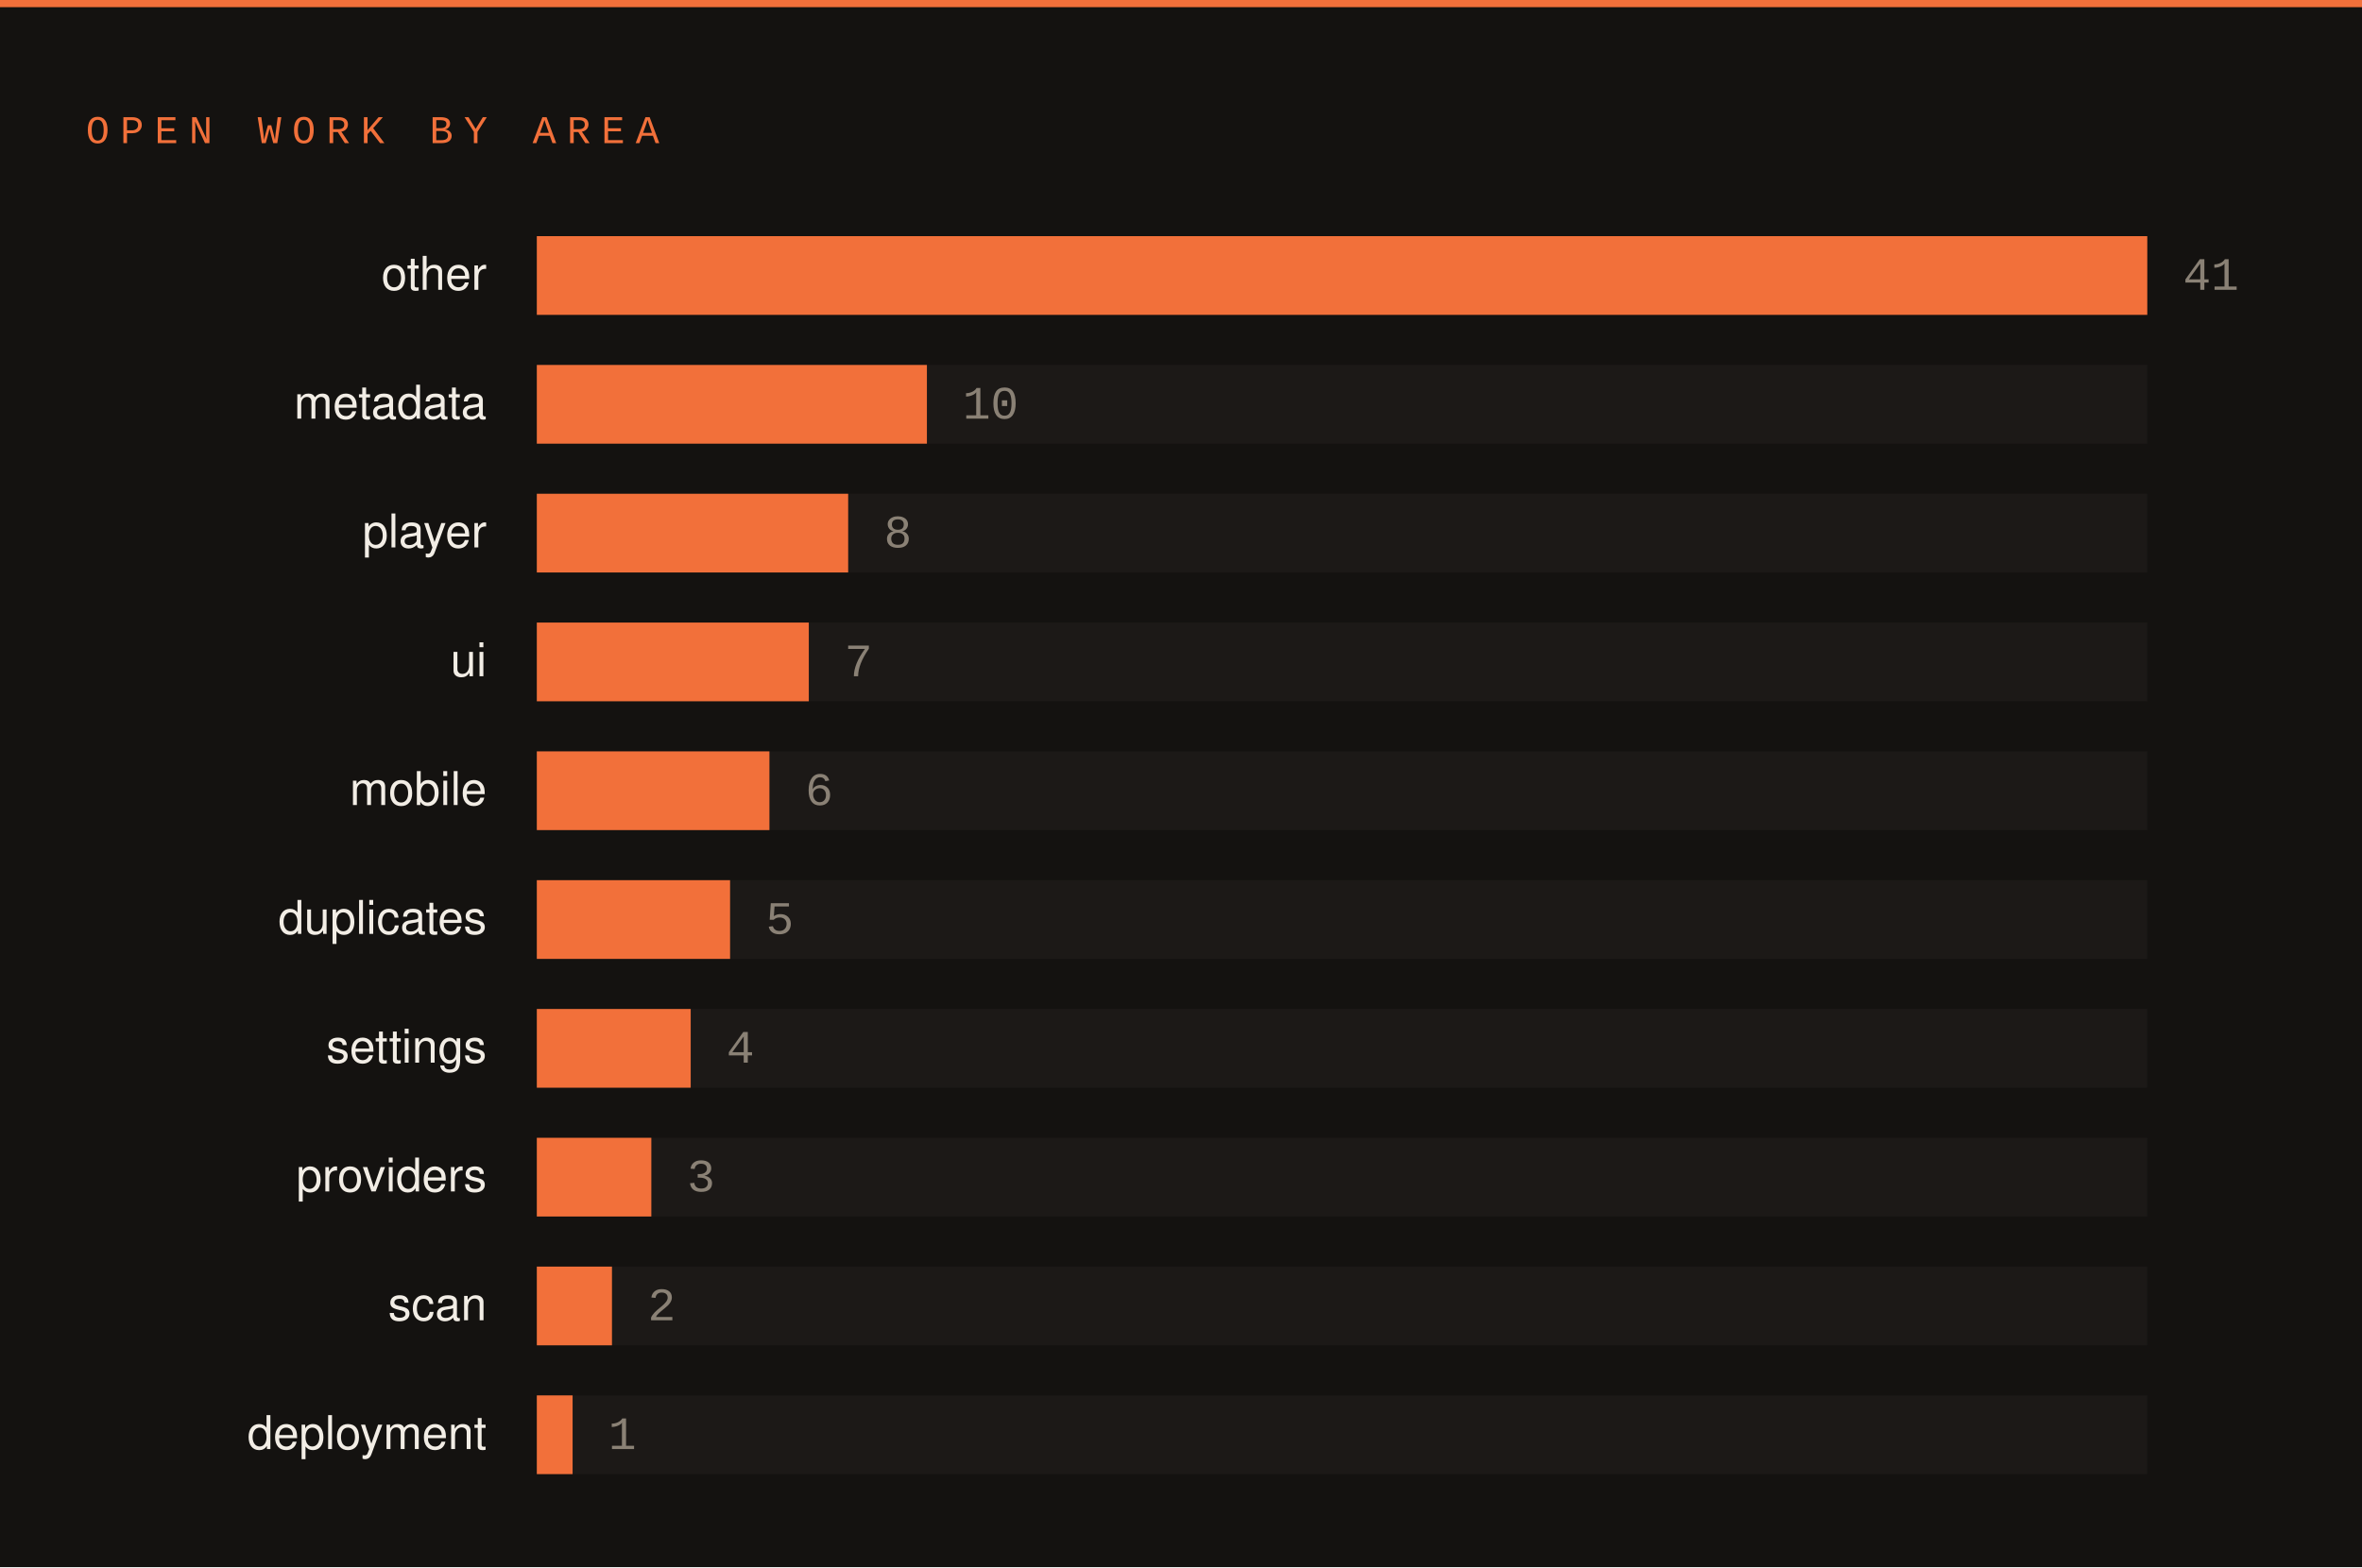
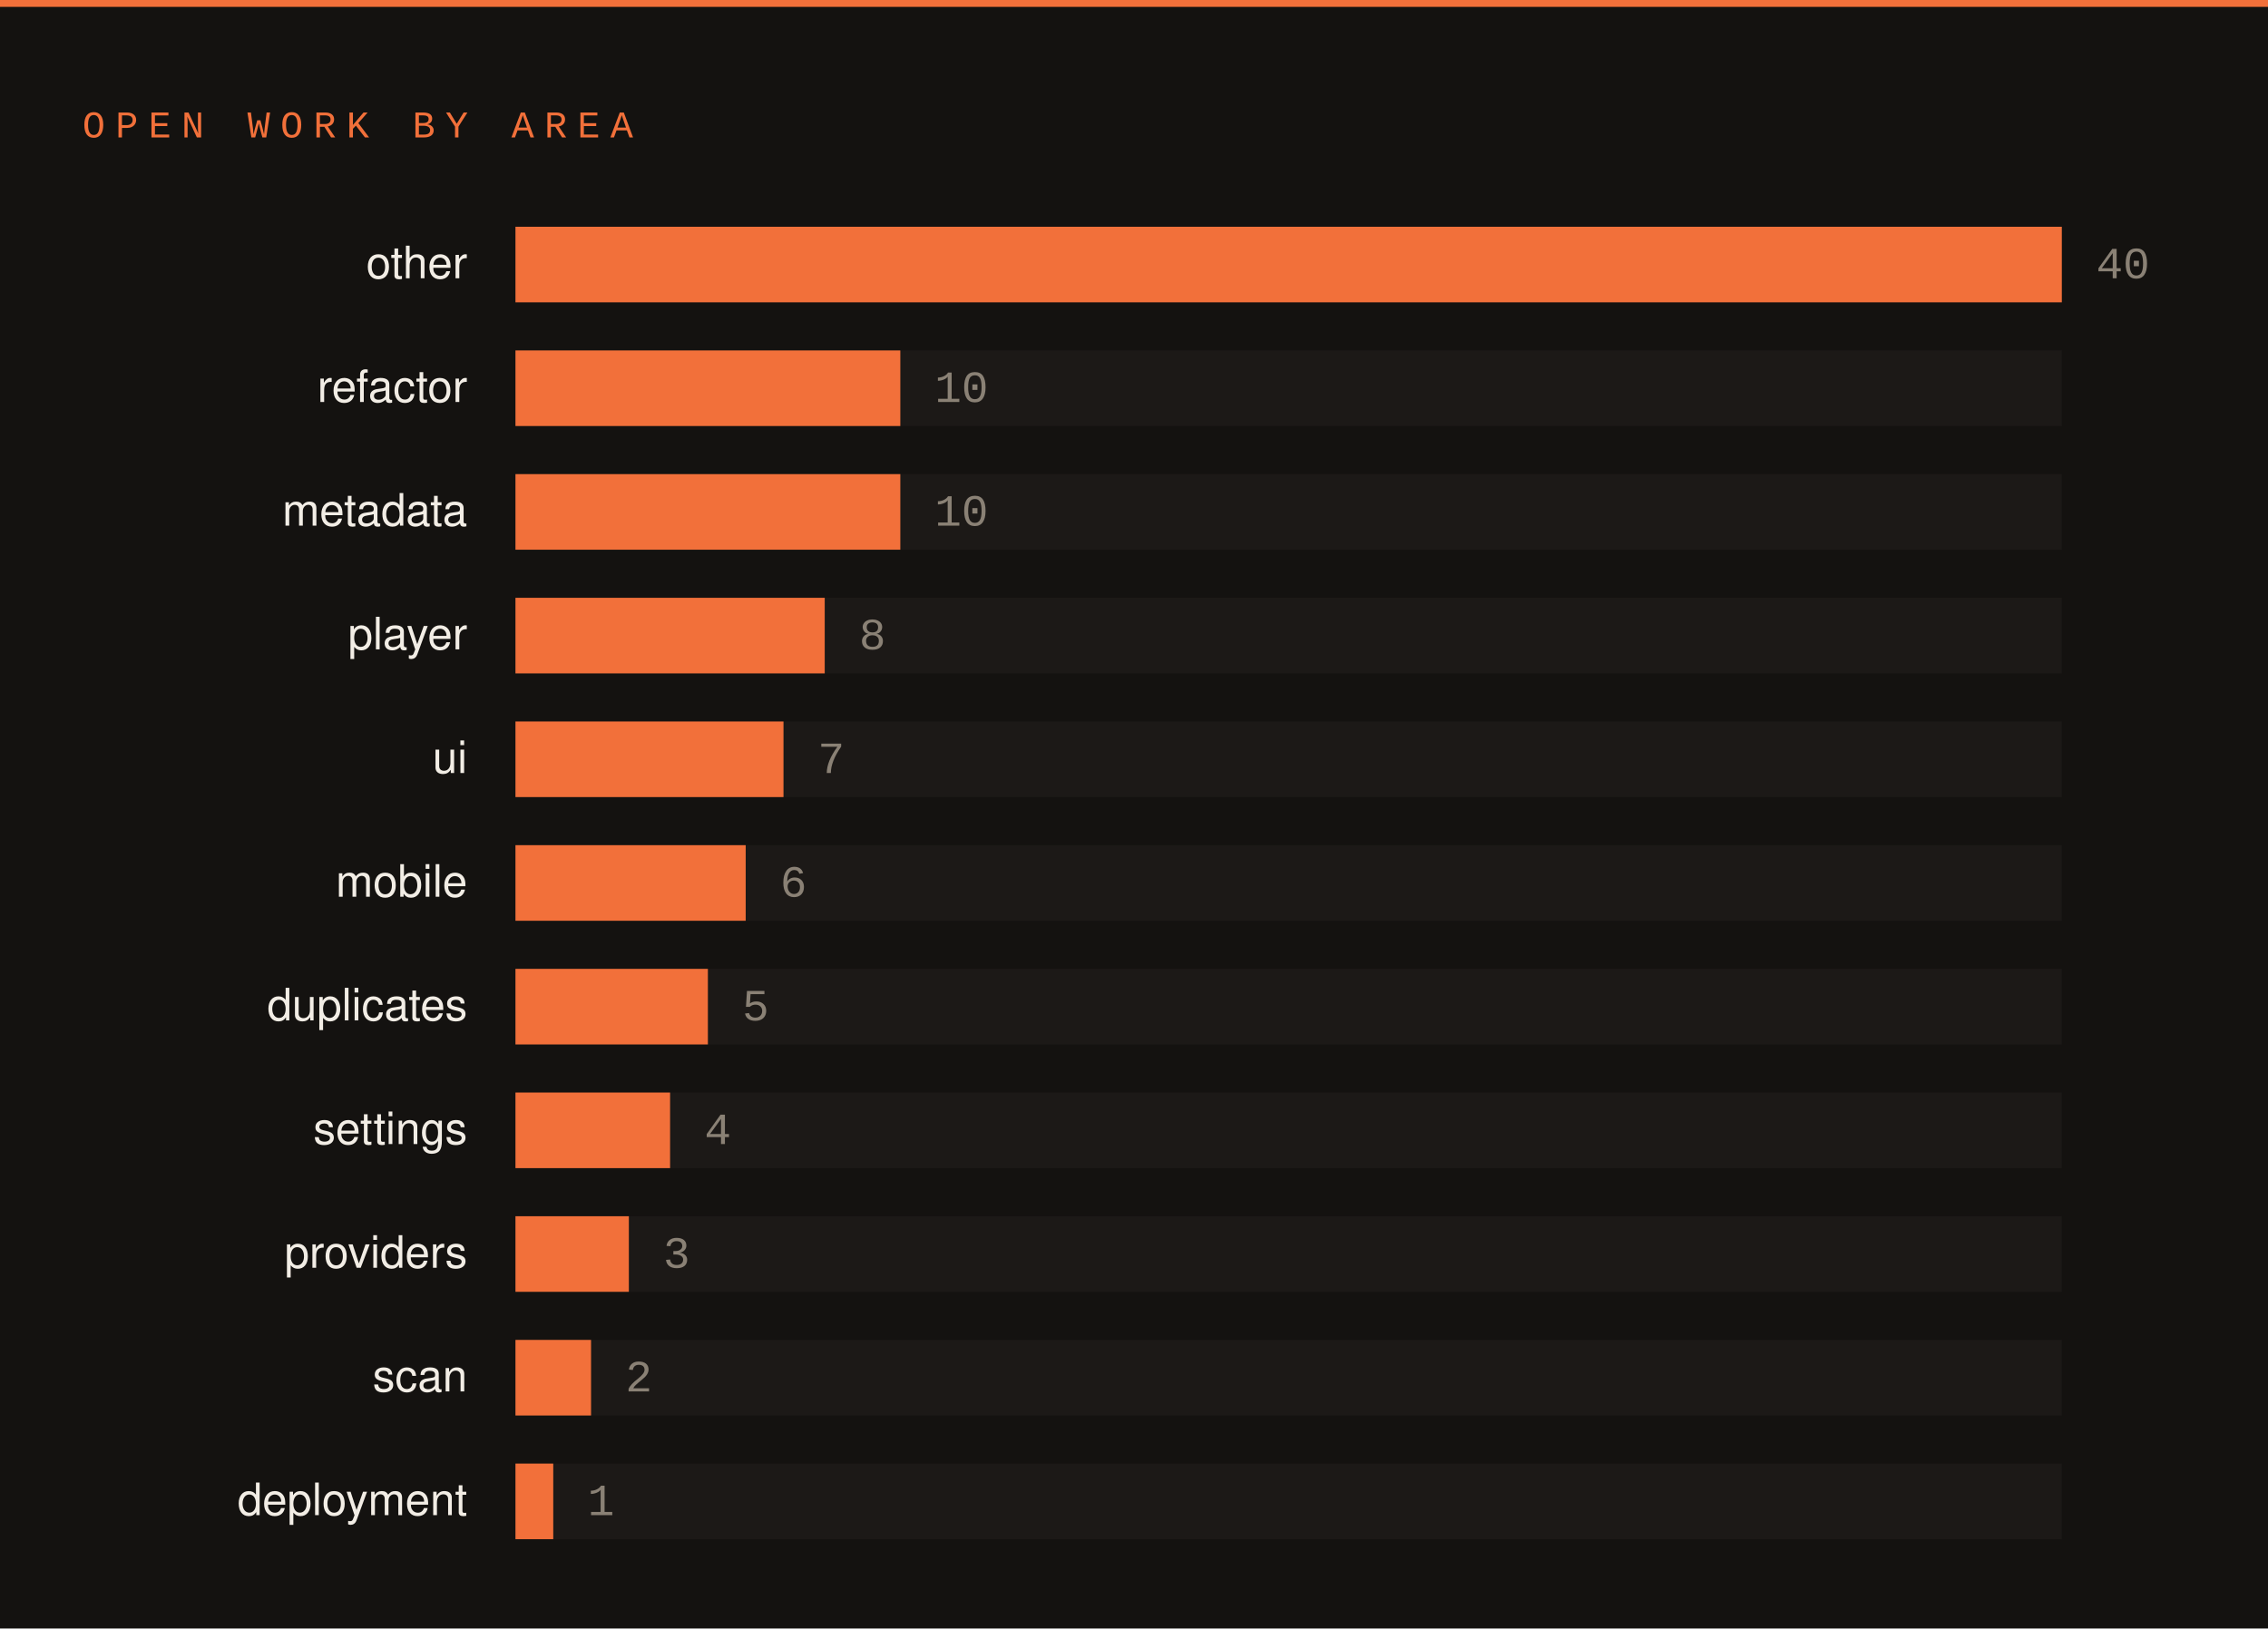
- <svg xmlns="http://www.w3.org/2000/svg" width="660" height="438" viewBox="0 0 660 438">
-   <rect width="660" height="438" fill="#141210" />
+ <svg xmlns="http://www.w3.org/2000/svg" width="660" height="474" viewBox="0 0 660 474">
+   <rect width="660" height="474" fill="#141210" />
  <rect x="0" y="0" width="660" height="2" fill="#f2703a" />
  <text x="24" y="40" font-family="SFMono-Regular,Consolas,Liberation Mono,monospace" font-size="11" letter-spacing="3" fill="#f2703a">OPEN WORK BY AREA</text>
  <text x="136" y="81" font-family="-apple-system,Segoe UI,Helvetica,Arial,sans-serif" font-size="13" fill="#f2ede5" text-anchor="end">other</text>
  <rect x="150" y="66" width="450" height="22" fill="#1c1917" />
  <rect x="150" y="66" width="450" height="22" fill="#f2703a" />
-   <text x="610" y="81" font-family="SFMono-Regular,Consolas,Liberation Mono,monospace" font-size="13" fill="#8a8175">41</text>
-   <text x="136" y="117" font-family="-apple-system,Segoe UI,Helvetica,Arial,sans-serif" font-size="13" fill="#f2ede5" text-anchor="end">metadata</text>
+   <text x="610" y="81" font-family="SFMono-Regular,Consolas,Liberation Mono,monospace" font-size="13" fill="#8a8175">40</text>
+   <text x="136" y="117" font-family="-apple-system,Segoe UI,Helvetica,Arial,sans-serif" font-size="13" fill="#f2ede5" text-anchor="end">refactor</text>
  <rect x="150" y="102" width="450" height="22" fill="#1c1917" />
-   <rect x="150" y="102" width="109" height="22" fill="#f2703a" />
-   <text x="269" y="117" font-family="SFMono-Regular,Consolas,Liberation Mono,monospace" font-size="13" fill="#8a8175">10</text>
-   <text x="136" y="153" font-family="-apple-system,Segoe UI,Helvetica,Arial,sans-serif" font-size="13" fill="#f2ede5" text-anchor="end">player</text>
+   <rect x="150" y="102" width="112" height="22" fill="#f2703a" />
+   <text x="272" y="117" font-family="SFMono-Regular,Consolas,Liberation Mono,monospace" font-size="13" fill="#8a8175">10</text>
+   <text x="136" y="153" font-family="-apple-system,Segoe UI,Helvetica,Arial,sans-serif" font-size="13" fill="#f2ede5" text-anchor="end">metadata</text>
  <rect x="150" y="138" width="450" height="22" fill="#1c1917" />
-   <rect x="150" y="138" width="87" height="22" fill="#f2703a" />
-   <text x="247" y="153" font-family="SFMono-Regular,Consolas,Liberation Mono,monospace" font-size="13" fill="#8a8175">8</text>
-   <text x="136" y="189" font-family="-apple-system,Segoe UI,Helvetica,Arial,sans-serif" font-size="13" fill="#f2ede5" text-anchor="end">ui</text>
+   <rect x="150" y="138" width="112" height="22" fill="#f2703a" />
+   <text x="272" y="153" font-family="SFMono-Regular,Consolas,Liberation Mono,monospace" font-size="13" fill="#8a8175">10</text>
+   <text x="136" y="189" font-family="-apple-system,Segoe UI,Helvetica,Arial,sans-serif" font-size="13" fill="#f2ede5" text-anchor="end">player</text>
  <rect x="150" y="174" width="450" height="22" fill="#1c1917" />
-   <rect x="150" y="174" width="76" height="22" fill="#f2703a" />
-   <text x="236" y="189" font-family="SFMono-Regular,Consolas,Liberation Mono,monospace" font-size="13" fill="#8a8175">7</text>
-   <text x="136" y="225" font-family="-apple-system,Segoe UI,Helvetica,Arial,sans-serif" font-size="13" fill="#f2ede5" text-anchor="end">mobile</text>
+   <rect x="150" y="174" width="90" height="22" fill="#f2703a" />
+   <text x="250" y="189" font-family="SFMono-Regular,Consolas,Liberation Mono,monospace" font-size="13" fill="#8a8175">8</text>
+   <text x="136" y="225" font-family="-apple-system,Segoe UI,Helvetica,Arial,sans-serif" font-size="13" fill="#f2ede5" text-anchor="end">ui</text>
  <rect x="150" y="210" width="450" height="22" fill="#1c1917" />
-   <rect x="150" y="210" width="65" height="22" fill="#f2703a" />
-   <text x="225" y="225" font-family="SFMono-Regular,Consolas,Liberation Mono,monospace" font-size="13" fill="#8a8175">6</text>
-   <text x="136" y="261" font-family="-apple-system,Segoe UI,Helvetica,Arial,sans-serif" font-size="13" fill="#f2ede5" text-anchor="end">duplicates</text>
+   <rect x="150" y="210" width="78" height="22" fill="#f2703a" />
+   <text x="238" y="225" font-family="SFMono-Regular,Consolas,Liberation Mono,monospace" font-size="13" fill="#8a8175">7</text>
+   <text x="136" y="261" font-family="-apple-system,Segoe UI,Helvetica,Arial,sans-serif" font-size="13" fill="#f2ede5" text-anchor="end">mobile</text>
  <rect x="150" y="246" width="450" height="22" fill="#1c1917" />
-   <rect x="150" y="246" width="54" height="22" fill="#f2703a" />
-   <text x="214" y="261" font-family="SFMono-Regular,Consolas,Liberation Mono,monospace" font-size="13" fill="#8a8175">5</text>
-   <text x="136" y="297" font-family="-apple-system,Segoe UI,Helvetica,Arial,sans-serif" font-size="13" fill="#f2ede5" text-anchor="end">settings</text>
+   <rect x="150" y="246" width="67" height="22" fill="#f2703a" />
+   <text x="227" y="261" font-family="SFMono-Regular,Consolas,Liberation Mono,monospace" font-size="13" fill="#8a8175">6</text>
+   <text x="136" y="297" font-family="-apple-system,Segoe UI,Helvetica,Arial,sans-serif" font-size="13" fill="#f2ede5" text-anchor="end">duplicates</text>
  <rect x="150" y="282" width="450" height="22" fill="#1c1917" />
-   <rect x="150" y="282" width="43" height="22" fill="#f2703a" />
-   <text x="203" y="297" font-family="SFMono-Regular,Consolas,Liberation Mono,monospace" font-size="13" fill="#8a8175">4</text>
-   <text x="136" y="333" font-family="-apple-system,Segoe UI,Helvetica,Arial,sans-serif" font-size="13" fill="#f2ede5" text-anchor="end">providers</text>
+   <rect x="150" y="282" width="56" height="22" fill="#f2703a" />
+   <text x="216" y="297" font-family="SFMono-Regular,Consolas,Liberation Mono,monospace" font-size="13" fill="#8a8175">5</text>
+   <text x="136" y="333" font-family="-apple-system,Segoe UI,Helvetica,Arial,sans-serif" font-size="13" fill="#f2ede5" text-anchor="end">settings</text>
  <rect x="150" y="318" width="450" height="22" fill="#1c1917" />
-   <rect x="150" y="318" width="32" height="22" fill="#f2703a" />
-   <text x="192" y="333" font-family="SFMono-Regular,Consolas,Liberation Mono,monospace" font-size="13" fill="#8a8175">3</text>
-   <text x="136" y="369" font-family="-apple-system,Segoe UI,Helvetica,Arial,sans-serif" font-size="13" fill="#f2ede5" text-anchor="end">scan</text>
+   <rect x="150" y="318" width="45" height="22" fill="#f2703a" />
+   <text x="205" y="333" font-family="SFMono-Regular,Consolas,Liberation Mono,monospace" font-size="13" fill="#8a8175">4</text>
+   <text x="136" y="369" font-family="-apple-system,Segoe UI,Helvetica,Arial,sans-serif" font-size="13" fill="#f2ede5" text-anchor="end">providers</text>
  <rect x="150" y="354" width="450" height="22" fill="#1c1917" />
-   <rect x="150" y="354" width="21" height="22" fill="#f2703a" />
-   <text x="181" y="369" font-family="SFMono-Regular,Consolas,Liberation Mono,monospace" font-size="13" fill="#8a8175">2</text>
-   <text x="136" y="405" font-family="-apple-system,Segoe UI,Helvetica,Arial,sans-serif" font-size="13" fill="#f2ede5" text-anchor="end">deployment</text>
+   <rect x="150" y="354" width="33" height="22" fill="#f2703a" />
+   <text x="193" y="369" font-family="SFMono-Regular,Consolas,Liberation Mono,monospace" font-size="13" fill="#8a8175">3</text>
+   <text x="136" y="405" font-family="-apple-system,Segoe UI,Helvetica,Arial,sans-serif" font-size="13" fill="#f2ede5" text-anchor="end">scan</text>
  <rect x="150" y="390" width="450" height="22" fill="#1c1917" />
-   <rect x="150" y="390" width="10" height="22" fill="#f2703a" />
-   <text x="170" y="405" font-family="SFMono-Regular,Consolas,Liberation Mono,monospace" font-size="13" fill="#8a8175">1</text>
+   <rect x="150" y="390" width="22" height="22" fill="#f2703a" />
+   <text x="182" y="405" font-family="SFMono-Regular,Consolas,Liberation Mono,monospace" font-size="13" fill="#8a8175">2</text>
+   <text x="136" y="441" font-family="-apple-system,Segoe UI,Helvetica,Arial,sans-serif" font-size="13" fill="#f2ede5" text-anchor="end">deployment</text>
+   <rect x="150" y="426" width="450" height="22" fill="#1c1917" />
+   <rect x="150" y="426" width="11" height="22" fill="#f2703a" />
+   <text x="171" y="441" font-family="SFMono-Regular,Consolas,Liberation Mono,monospace" font-size="13" fill="#8a8175">1</text>
</svg>
